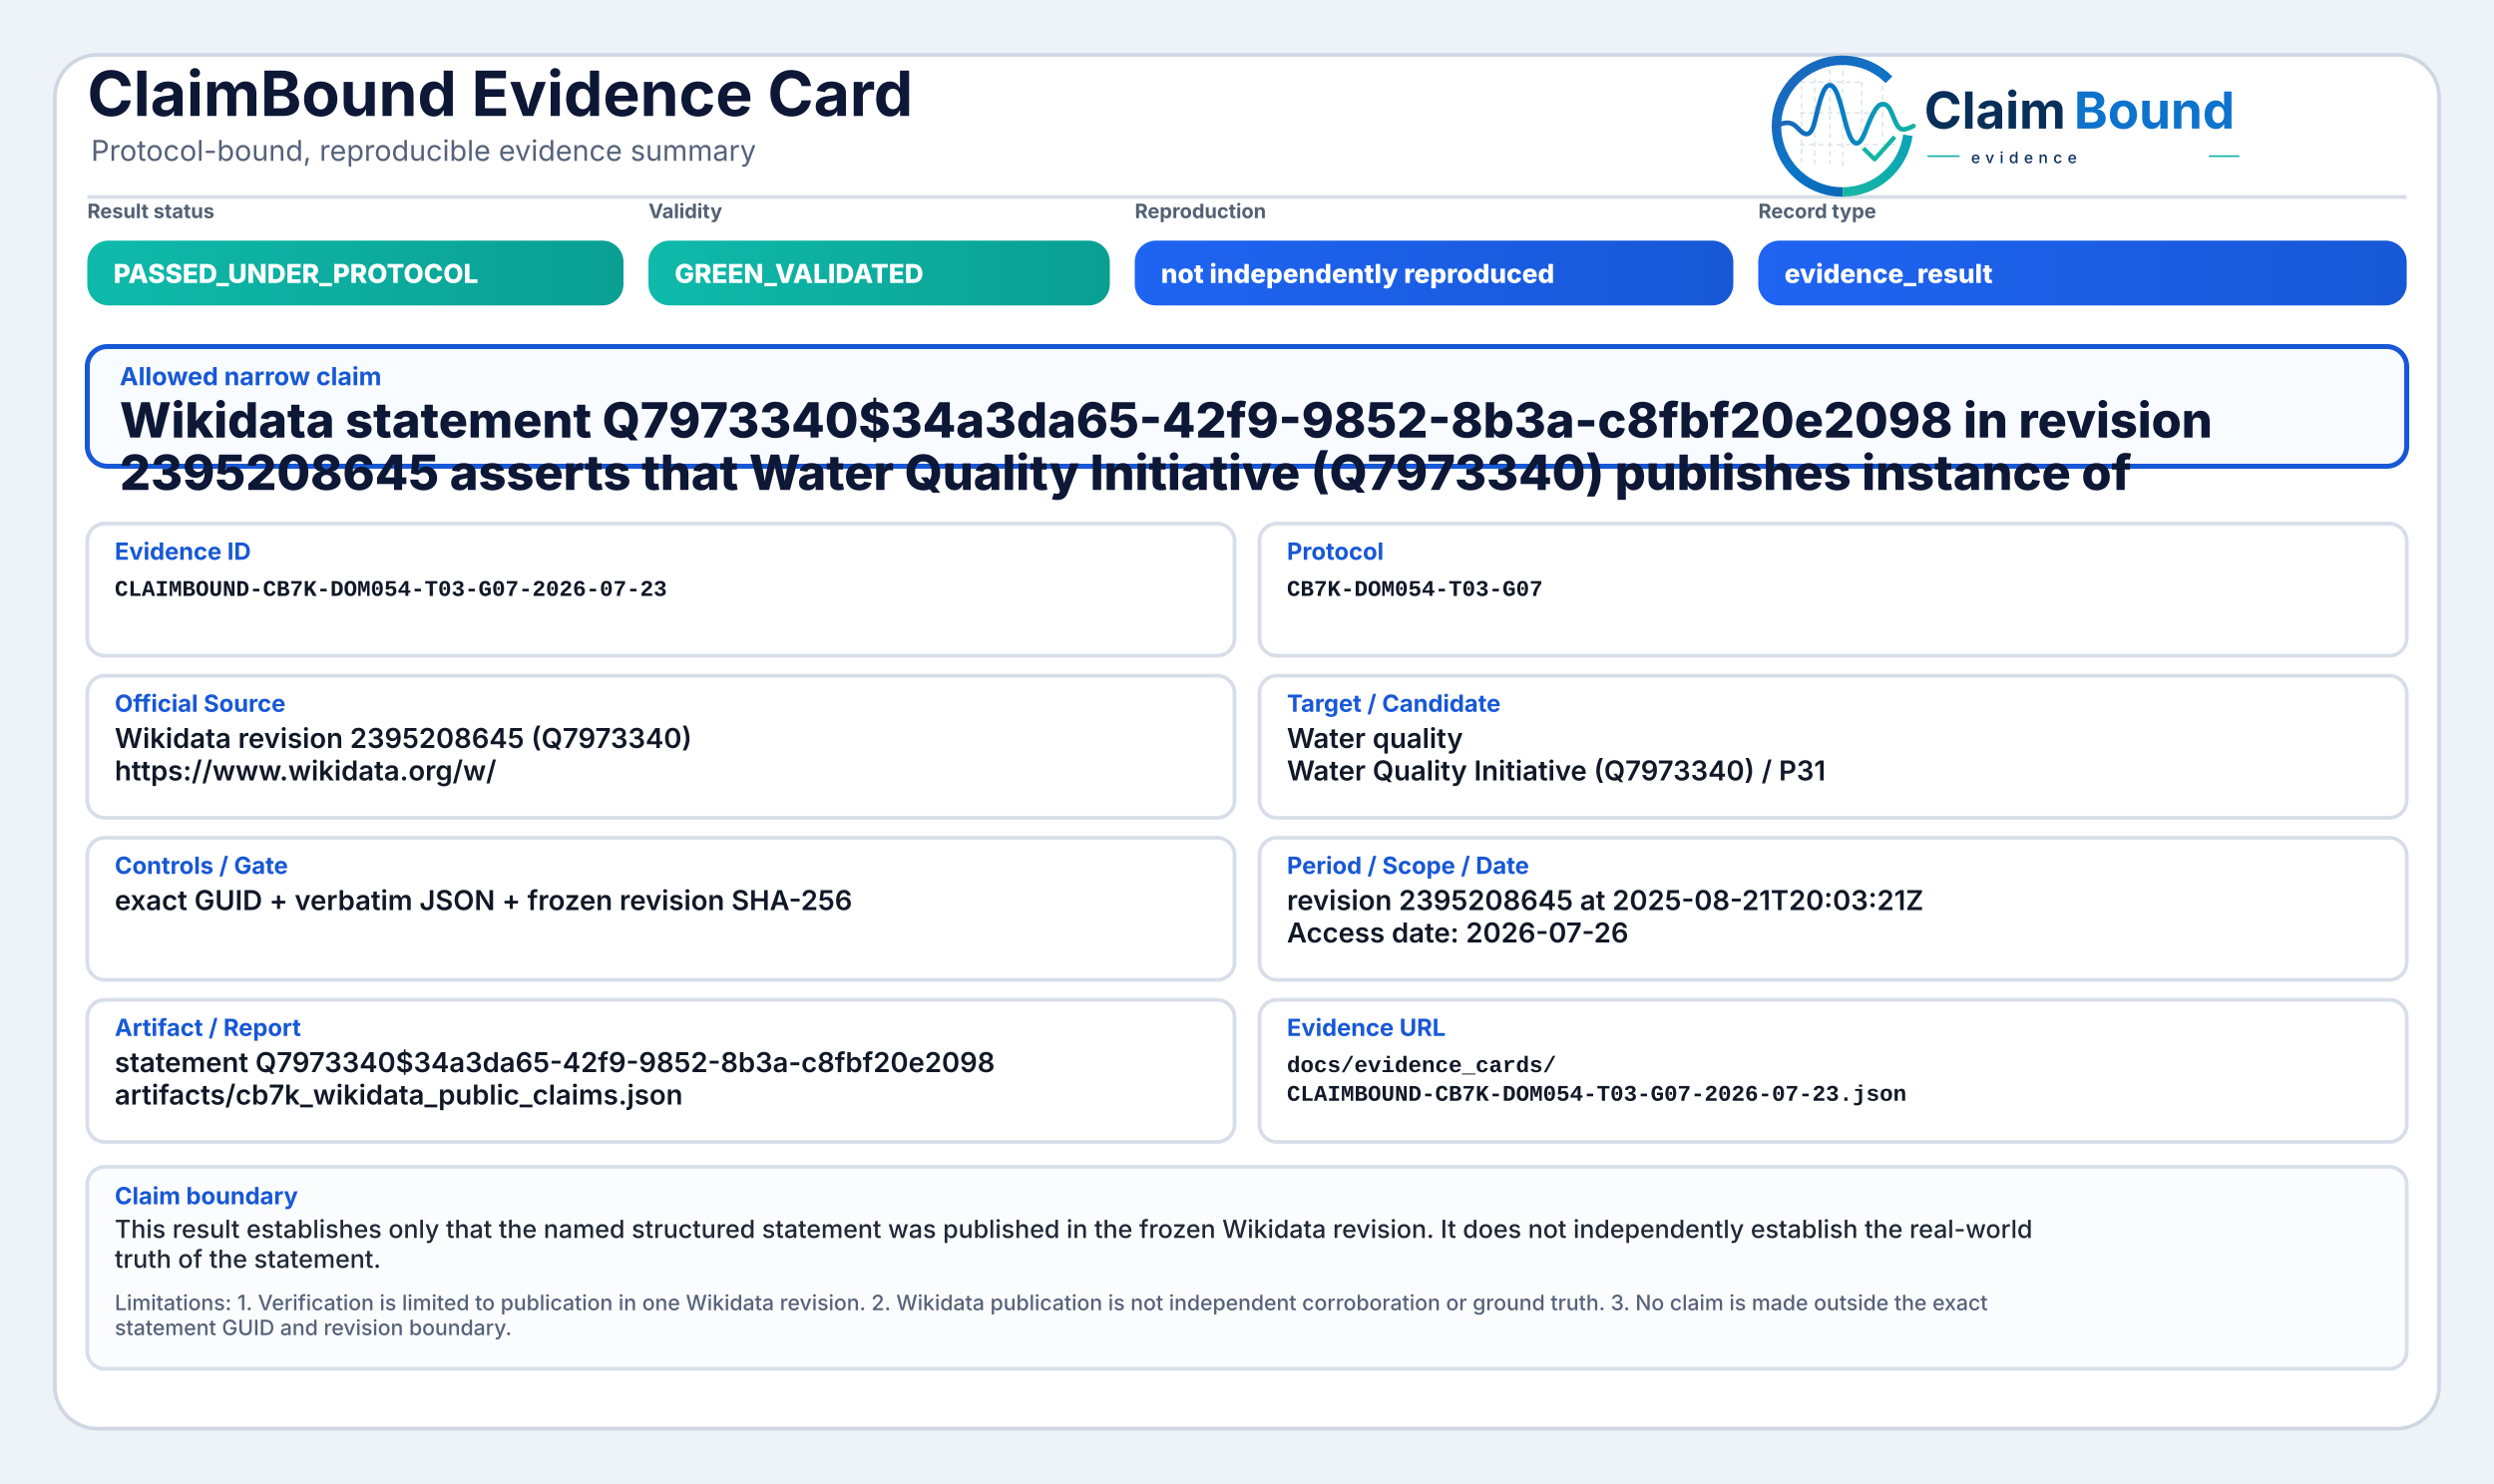
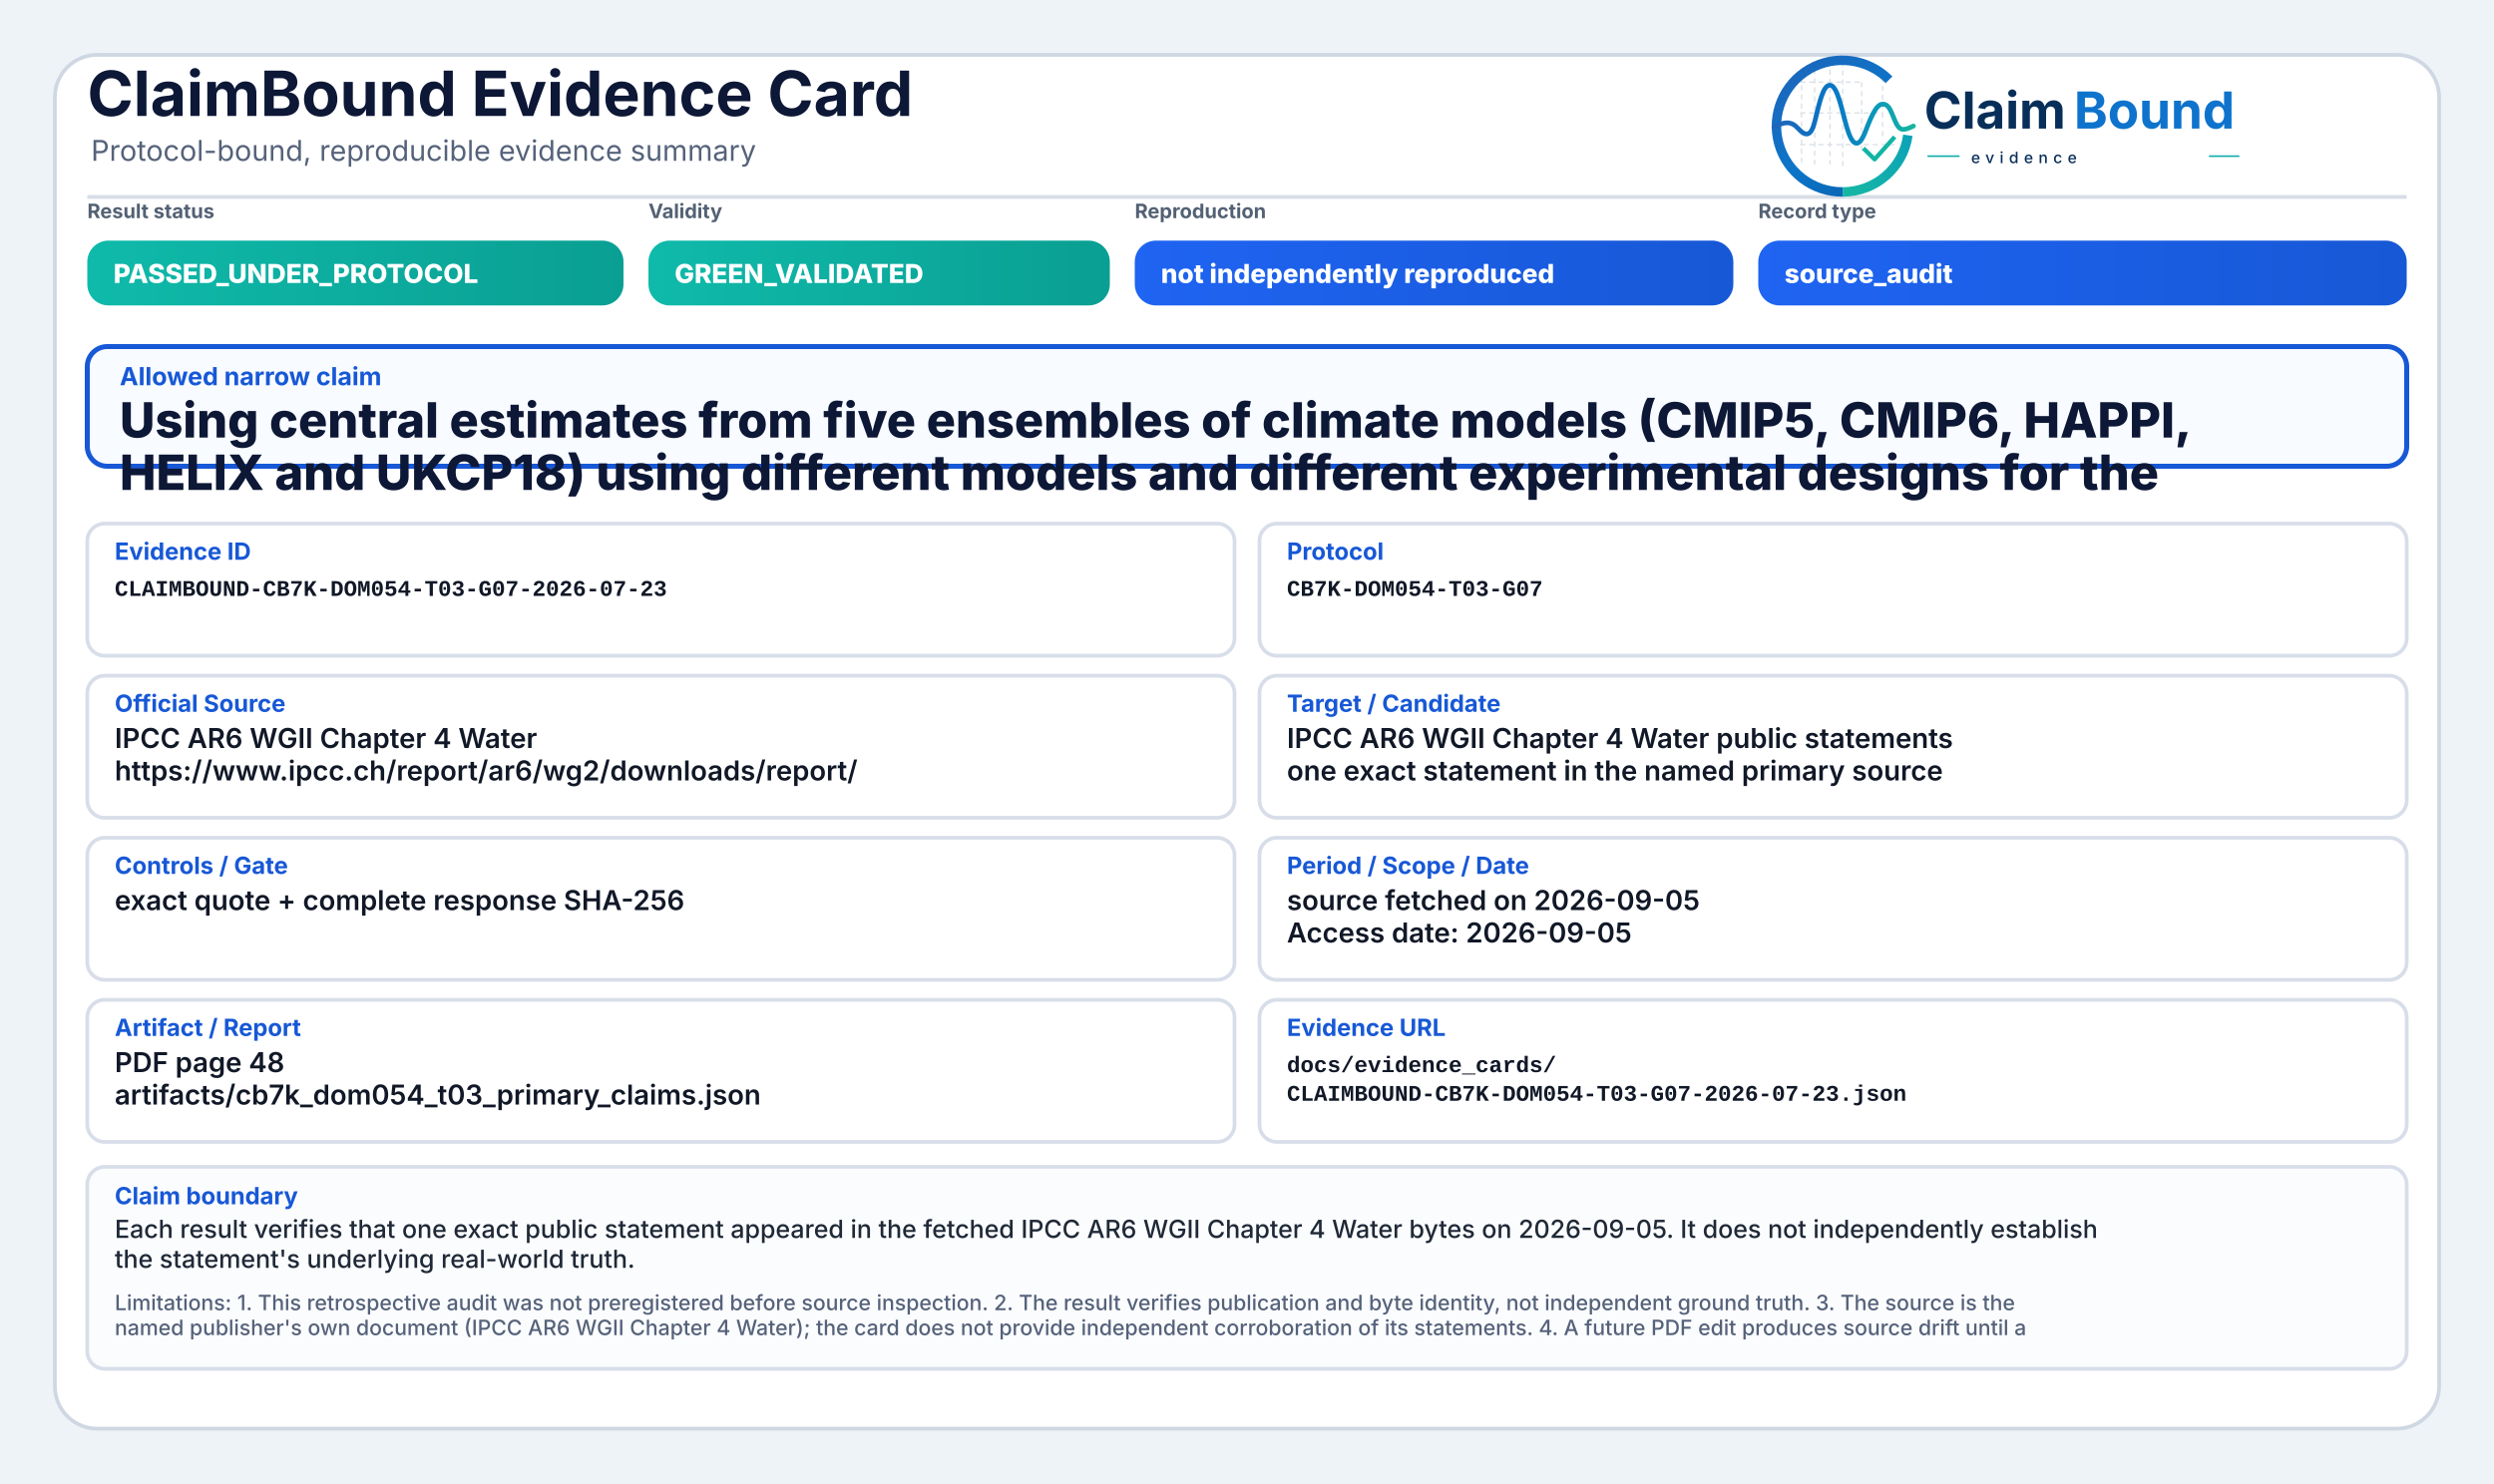
<svg xmlns="http://www.w3.org/2000/svg" width="2000" height="1190" viewBox="0 0 2000 1190" role="img" aria-label="ClaimBound Evidence Card">
  <defs>
    <linearGradient id="greenGrad" x1="0" y1="0" x2="1" y2="0">
      <stop offset="0%" stop-color="#0fbaaa" />
      <stop offset="100%" stop-color="#0a9f93" />
    </linearGradient>
    <linearGradient id="yellowGrad" x1="0" y1="0" x2="1" y2="0">
      <stop offset="0%" stop-color="#fbbf24" />
      <stop offset="100%" stop-color="#d97706" />
    </linearGradient>
    <linearGradient id="amberGrad" x1="0" y1="0" x2="1" y2="0">
      <stop offset="0%" stop-color="#f97316" />
      <stop offset="100%" stop-color="#c2410c" />
    </linearGradient>
    <linearGradient id="redGrad" x1="0" y1="0" x2="1" y2="0">
      <stop offset="0%" stop-color="#ef4444" />
      <stop offset="100%" stop-color="#b91c1c" />
    </linearGradient>
    <linearGradient id="grayGrad" x1="0" y1="0" x2="1" y2="0">
      <stop offset="0%" stop-color="#64748b" />
      <stop offset="100%" stop-color="#475569" />
    </linearGradient>
    <linearGradient id="blueGrad" x1="0" y1="0" x2="1" y2="0">
      <stop offset="0%" stop-color="#1f64f2" />
      <stop offset="100%" stop-color="#1758d6" />
    </linearGradient>
    <linearGradient id="logoRingBlue" x1="73" y1="453" x2="348" y2="793" gradientUnits="userSpaceOnUse">
      <stop offset="0" stop-color="#1E64BA" />
      <stop offset="0.55" stop-color="#0C75C8" />
      <stop offset="1" stop-color="#0A5FAB" />
    </linearGradient>
    <linearGradient id="logoRingTeal" x1="221" y1="792" x2="403" y2="594" gradientUnits="userSpaceOnUse">
      <stop offset="0" stop-color="#18B7A3" />
      <stop offset="1" stop-color="#089EBC" />
    </linearGradient>
    <linearGradient id="logoSignalGradient" x1="61" y1="628" x2="404" y2="628" gradientUnits="userSpaceOnUse">
      <stop offset="0" stop-color="#1E64BA" />
      <stop offset="0.43" stop-color="#0877C4" />
      <stop offset="0.72" stop-color="#0A97BB" />
      <stop offset="1" stop-color="#14B69E" />
    </linearGradient>
  </defs>
  <rect x="0" y="0" width="2000" height="1190" fill="#eef3f8" />
  <rect x="44" y="44" width="1912" height="1102" rx="34" fill="#ffffff" stroke="#cfd7e3" stroke-width="3" />
  <path d="M70 158 H1930" stroke="#d7dde7" stroke-width="3" />
  <text x="70" y="93" font-family="Inter, Segoe UI, Arial, sans-serif" font-size="50" font-weight="750" fill="#0d1736">ClaimBound Evidence Card</text>
  <text x="73" y="129" font-family="Inter, Segoe UI, Arial, sans-serif" font-size="23" font-weight="400" fill="#55627a">Protocol-bound, reproducible evidence summary</text>
  <g aria-label="ClaimBound evidence logo" transform="translate(1415,52) scale(0.33) translate(-40,-478)">
    <g stroke-linecap="butt" stroke-linejoin="round">
      <g stroke="#CBD3DC" stroke-width="3.2" stroke-linecap="round" stroke-dasharray="10 12" opacity="0.72">
        <path d="M130 507V714" />
        <path d="M162 490V719" />
        <path d="M199 491V719" />
        <path d="M230 471V726" />
        <path d="M276 521V690" />
        <path d="M327 508V650" />
        <path d="M128 520H277" />
        <path d="M128 595H327" />
        <path d="M128 672H355" />
      </g>
      <path d="M342.6 514.3A160 160 0 1 0 230 787" fill="none" stroke="url(#logoRingBlue)" stroke-width="23" />
      <path d="M230 787A160 160 0 0 0 388.4 649.3" fill="none" stroke="url(#logoRingTeal)" stroke-width="23" />
      <path d="M63 629.5C87 616.4 104.3 613.6 121.2 632.2C140.7 653.8 153.4 651.6 162.1 616.2C173.8 568.5 182.5 527.5 198.9 527.5C217.5 527.5 228.4 590.6 240.3 630.8C253.4 675.4 268.6 682.8 284.6 641.5C303.5 592.9 315.2 567.6 333.7 574.7C352.6 582 355.7 635.1 376.6 634.9C386.2 634.8 394 630.4 402 626.8" fill="none" stroke="url(#logoSignalGradient)" stroke-width="11.5" stroke-linecap="round" />
      <path d="M284 684.5L307.5 707.7L353 657" fill="none" stroke="#12B4A4" stroke-width="10.5" stroke-linecap="square" />
    </g>
    <text x="428" y="633" font-family="Inter, Segoe UI, Arial, sans-serif" font-size="124" font-weight="750" fill="#082F59" text-rendering="geometricPrecision">Claim</text>
    <text x="792" y="633" font-family="Inter, Segoe UI, Arial, sans-serif" font-size="124" font-weight="750" fill="#0E73CC" text-rendering="geometricPrecision">Bound</text>
    <line x1="436" y1="700" x2="514" y2="700" stroke="#11AFA9" stroke-width="4" />
    <text x="542" y="717" font-family="Inter, Segoe UI, Arial, sans-serif" font-size="38" font-weight="500" letter-spacing="13" fill="#082F59">evidence</text>
    <line x1="1120" y1="700" x2="1194" y2="700" stroke="#11AFA9" stroke-width="4" />
  </g>
  <text x="70" y="175" font-family="Inter, Segoe UI, Arial, sans-serif" font-size="16" font-weight="650" fill="#536174">Result status</text>
  <rect x="70" y="193" width="430" height="52" rx="17" fill="url(#greenGrad)" />
  <text x="91" y="227" font-family="Inter, Segoe UI, Arial, sans-serif" font-size="21" font-weight="800" fill="#ffffff">PASSED_UNDER_PROTOCOL</text>
  <text x="520" y="175" font-family="Inter, Segoe UI, Arial, sans-serif" font-size="16" font-weight="650" fill="#536174">Validity</text>
  <rect x="520" y="193" width="370" height="52" rx="17" fill="url(#greenGrad)" />
  <text x="541" y="227" font-family="Inter, Segoe UI, Arial, sans-serif" font-size="21" font-weight="800" fill="#ffffff">GREEN_VALIDATED</text>
  <text x="910" y="175" font-family="Inter, Segoe UI, Arial, sans-serif" font-size="16" font-weight="650" fill="#536174">Reproduction</text>
  <rect x="910" y="193" width="480" height="52" rx="17" fill="url(#blueGrad)" />
  <text x="931" y="227" font-family="Inter, Segoe UI, Arial, sans-serif" font-size="21" font-weight="800" fill="#ffffff">not independently reproduced</text>
  <text x="1410" y="175" font-family="Inter, Segoe UI, Arial, sans-serif" font-size="16" font-weight="650" fill="#536174">Record type</text>
  <rect x="1410" y="193" width="520" height="52" rx="17" fill="url(#blueGrad)" />
-   <text x="1431" y="227" font-family="Inter, Segoe UI, Arial, sans-serif" font-size="21" font-weight="800" fill="#ffffff">evidence_result</text>
+   <text x="1431" y="227" font-family="Inter, Segoe UI, Arial, sans-serif" font-size="21" font-weight="800" fill="#ffffff">source_audit</text>
  <rect x="70" y="278" width="1860" height="96" rx="16" fill="#f8fbff" stroke="#1758d6" stroke-width="4" />
  <text x="96" y="309" font-family="Inter, Segoe UI, Arial, sans-serif" font-size="20" font-weight="750" fill="#1758d6">Allowed narrow claim</text>
-   <text x="96" y="351" font-family="Inter, Segoe UI, Arial, sans-serif" font-size="39" font-weight="800" fill="#0d1736">Wikidata statement Q7973340$34a3da65-42f9-9852-8b3a-c8fbf20e2098 in revision</text>
-   <text x="96" y="393" font-family="Inter, Segoe UI, Arial, sans-serif" font-size="39" font-weight="800" fill="#0d1736">2395208645 asserts that Water Quality Initiative (Q7973340) publishes instance of</text>
+   <text x="96" y="351" font-family="Inter, Segoe UI, Arial, sans-serif" font-size="39" font-weight="800" fill="#0d1736">Using central estimates from five ensembles of climate models (CMIP5, CMIP6, HAPPI,</text>
+   <text x="96" y="393" font-family="Inter, Segoe UI, Arial, sans-serif" font-size="39" font-weight="800" fill="#0d1736">HELIX and UKCP18) using different models and different experimental designs for the</text>
  <rect x="70" y="420" width="920" height="106" rx="14" fill="#ffffff" stroke="#d8dee9" stroke-width="3" />
  <text x="92" y="449" font-family="Inter, Segoe UI, Arial, sans-serif" font-size="19" font-weight="750" fill="#1758d6">Evidence ID</text>
  <text x="92" y="478" font-family="SFMono-Regular, Consolas, Liberation Mono, monospace" font-size="18" font-weight="600" fill="#111827">CLAIMBOUND-CB7K-DOM054-T03-G07-2026-07-23</text>
  <rect x="1010" y="420" width="920" height="106" rx="14" fill="#ffffff" stroke="#d8dee9" stroke-width="3" />
  <text x="1032" y="449" font-family="Inter, Segoe UI, Arial, sans-serif" font-size="19" font-weight="750" fill="#1758d6">Protocol</text>
  <text x="1032" y="478" font-family="SFMono-Regular, Consolas, Liberation Mono, monospace" font-size="18" font-weight="600" fill="#111827">CB7K-DOM054-T03-G07</text>
  <rect x="70" y="542" width="920" height="114" rx="14" fill="#ffffff" stroke="#d8dee9" stroke-width="3" />
  <text x="92" y="571" font-family="Inter, Segoe UI, Arial, sans-serif" font-size="19" font-weight="750" fill="#1758d6">Official Source</text>
-   <text x="92" y="600" font-family="Inter, Segoe UI, Arial, sans-serif" font-size="22" font-weight="600" fill="#111827">Wikidata revision 2395208645 (Q7973340)</text>
-   <text x="92" y="626" font-family="Inter, Segoe UI, Arial, sans-serif" font-size="22" font-weight="600" fill="#111827">https://www.wikidata.org/w/</text>
+   <text x="92" y="600" font-family="Inter, Segoe UI, Arial, sans-serif" font-size="22" font-weight="600" fill="#111827">IPCC AR6 WGII Chapter 4 Water</text>
+   <text x="92" y="626" font-family="Inter, Segoe UI, Arial, sans-serif" font-size="22" font-weight="600" fill="#111827">https://www.ipcc.ch/report/ar6/wg2/downloads/report/</text>
  <rect x="1010" y="542" width="920" height="114" rx="14" fill="#ffffff" stroke="#d8dee9" stroke-width="3" />
  <text x="1032" y="571" font-family="Inter, Segoe UI, Arial, sans-serif" font-size="19" font-weight="750" fill="#1758d6">Target / Candidate</text>
-   <text x="1032" y="600" font-family="Inter, Segoe UI, Arial, sans-serif" font-size="22" font-weight="600" fill="#111827">Water quality</text>
-   <text x="1032" y="626" font-family="Inter, Segoe UI, Arial, sans-serif" font-size="22" font-weight="600" fill="#111827">Water Quality Initiative (Q7973340) / P31</text>
+   <text x="1032" y="600" font-family="Inter, Segoe UI, Arial, sans-serif" font-size="22" font-weight="600" fill="#111827">IPCC AR6 WGII Chapter 4 Water public statements</text>
+   <text x="1032" y="626" font-family="Inter, Segoe UI, Arial, sans-serif" font-size="22" font-weight="600" fill="#111827">one exact statement in the named primary source</text>
  <rect x="70" y="672" width="920" height="114" rx="14" fill="#ffffff" stroke="#d8dee9" stroke-width="3" />
  <text x="92" y="701" font-family="Inter, Segoe UI, Arial, sans-serif" font-size="19" font-weight="750" fill="#1758d6">Controls / Gate</text>
-   <text x="92" y="730" font-family="Inter, Segoe UI, Arial, sans-serif" font-size="22" font-weight="600" fill="#111827">exact GUID + verbatim JSON + frozen revision SHA-256</text>
+   <text x="92" y="730" font-family="Inter, Segoe UI, Arial, sans-serif" font-size="22" font-weight="600" fill="#111827">exact quote + complete response SHA-256</text>
  <rect x="1010" y="672" width="920" height="114" rx="14" fill="#ffffff" stroke="#d8dee9" stroke-width="3" />
  <text x="1032" y="701" font-family="Inter, Segoe UI, Arial, sans-serif" font-size="19" font-weight="750" fill="#1758d6">Period / Scope / Date</text>
-   <text x="1032" y="730" font-family="Inter, Segoe UI, Arial, sans-serif" font-size="22" font-weight="600" fill="#111827">revision 2395208645 at 2025-08-21T20:03:21Z</text>
-   <text x="1032" y="756" font-family="Inter, Segoe UI, Arial, sans-serif" font-size="22" font-weight="600" fill="#111827">Access date: 2026-07-26</text>
+   <text x="1032" y="730" font-family="Inter, Segoe UI, Arial, sans-serif" font-size="22" font-weight="600" fill="#111827">source fetched on 2026-09-05</text>
+   <text x="1032" y="756" font-family="Inter, Segoe UI, Arial, sans-serif" font-size="22" font-weight="600" fill="#111827">Access date: 2026-09-05</text>
  <rect x="70" y="802" width="920" height="114" rx="14" fill="#ffffff" stroke="#d8dee9" stroke-width="3" />
  <text x="92" y="831" font-family="Inter, Segoe UI, Arial, sans-serif" font-size="19" font-weight="750" fill="#1758d6">Artifact / Report</text>
-   <text x="92" y="860" font-family="Inter, Segoe UI, Arial, sans-serif" font-size="22" font-weight="600" fill="#111827">statement Q7973340$34a3da65-42f9-9852-8b3a-c8fbf20e2098</text>
-   <text x="92" y="886" font-family="Inter, Segoe UI, Arial, sans-serif" font-size="22" font-weight="600" fill="#111827">artifacts/cb7k_wikidata_public_claims.json</text>
+   <text x="92" y="860" font-family="Inter, Segoe UI, Arial, sans-serif" font-size="22" font-weight="600" fill="#111827">PDF page 48</text>
+   <text x="92" y="886" font-family="Inter, Segoe UI, Arial, sans-serif" font-size="22" font-weight="600" fill="#111827">artifacts/cb7k_dom054_t03_primary_claims.json</text>
  <rect x="1010" y="802" width="920" height="114" rx="14" fill="#ffffff" stroke="#d8dee9" stroke-width="3" />
  <text x="1032" y="831" font-family="Inter, Segoe UI, Arial, sans-serif" font-size="19" font-weight="750" fill="#1758d6">Evidence URL</text>
  <text x="1032" y="860" font-family="SFMono-Regular, Consolas, Liberation Mono, monospace" font-size="18" font-weight="600" fill="#111827">docs/evidence_cards/</text>
  <text x="1032" y="883" font-family="SFMono-Regular, Consolas, Liberation Mono, monospace" font-size="18" font-weight="600" fill="#111827">CLAIMBOUND-CB7K-DOM054-T03-G07-2026-07-23.json</text>
  <rect x="70" y="936" width="1860" height="162" rx="14" fill="#fbfcfe" stroke="#d8dee9" stroke-width="3" />
  <text x="92" y="966" font-family="Inter, Segoe UI, Arial, sans-serif" font-size="19" font-weight="750" fill="#1758d6">Claim boundary</text>
-   <text x="92" y="993" font-family="Inter, Segoe UI, Arial, sans-serif" font-size="20" font-weight="500" fill="#1f2937">This result establishes only that the named structured statement was published in the frozen Wikidata revision. It does not independently establish the real-world</text>
-   <text x="92" y="1017" font-family="Inter, Segoe UI, Arial, sans-serif" font-size="20" font-weight="500" fill="#1f2937">truth of the statement.</text>
-   <text x="92" y="1051" font-family="Inter, Segoe UI, Arial, sans-serif" font-size="17" font-weight="500" fill="#55627a">Limitations: 1. Verification is limited to publication in one Wikidata revision. 2. Wikidata publication is not independent corroboration or ground truth. 3. No claim is made outside the exact</text>
-   <text x="92" y="1071" font-family="Inter, Segoe UI, Arial, sans-serif" font-size="17" font-weight="500" fill="#55627a">statement GUID and revision boundary.</text>
+   <text x="92" y="993" font-family="Inter, Segoe UI, Arial, sans-serif" font-size="20" font-weight="500" fill="#1f2937">Each result verifies that one exact public statement appeared in the fetched IPCC AR6 WGII Chapter 4 Water bytes on 2026-09-05. It does not independently establish</text>
+   <text x="92" y="1017" font-family="Inter, Segoe UI, Arial, sans-serif" font-size="20" font-weight="500" fill="#1f2937">the statement's underlying real-world truth.</text>
+   <text x="92" y="1051" font-family="Inter, Segoe UI, Arial, sans-serif" font-size="17" font-weight="500" fill="#55627a">Limitations: 1. This retrospective audit was not preregistered before source inspection. 2. The result verifies publication and byte identity, not independent ground truth. 3. The source is the</text>
+   <text x="92" y="1071" font-family="Inter, Segoe UI, Arial, sans-serif" font-size="17" font-weight="500" fill="#55627a">named publisher's own document (IPCC AR6 WGII Chapter 4 Water); the card does not provide independent corroboration of its statements. 4. A future PDF edit produces source drift until a</text>
</svg>
